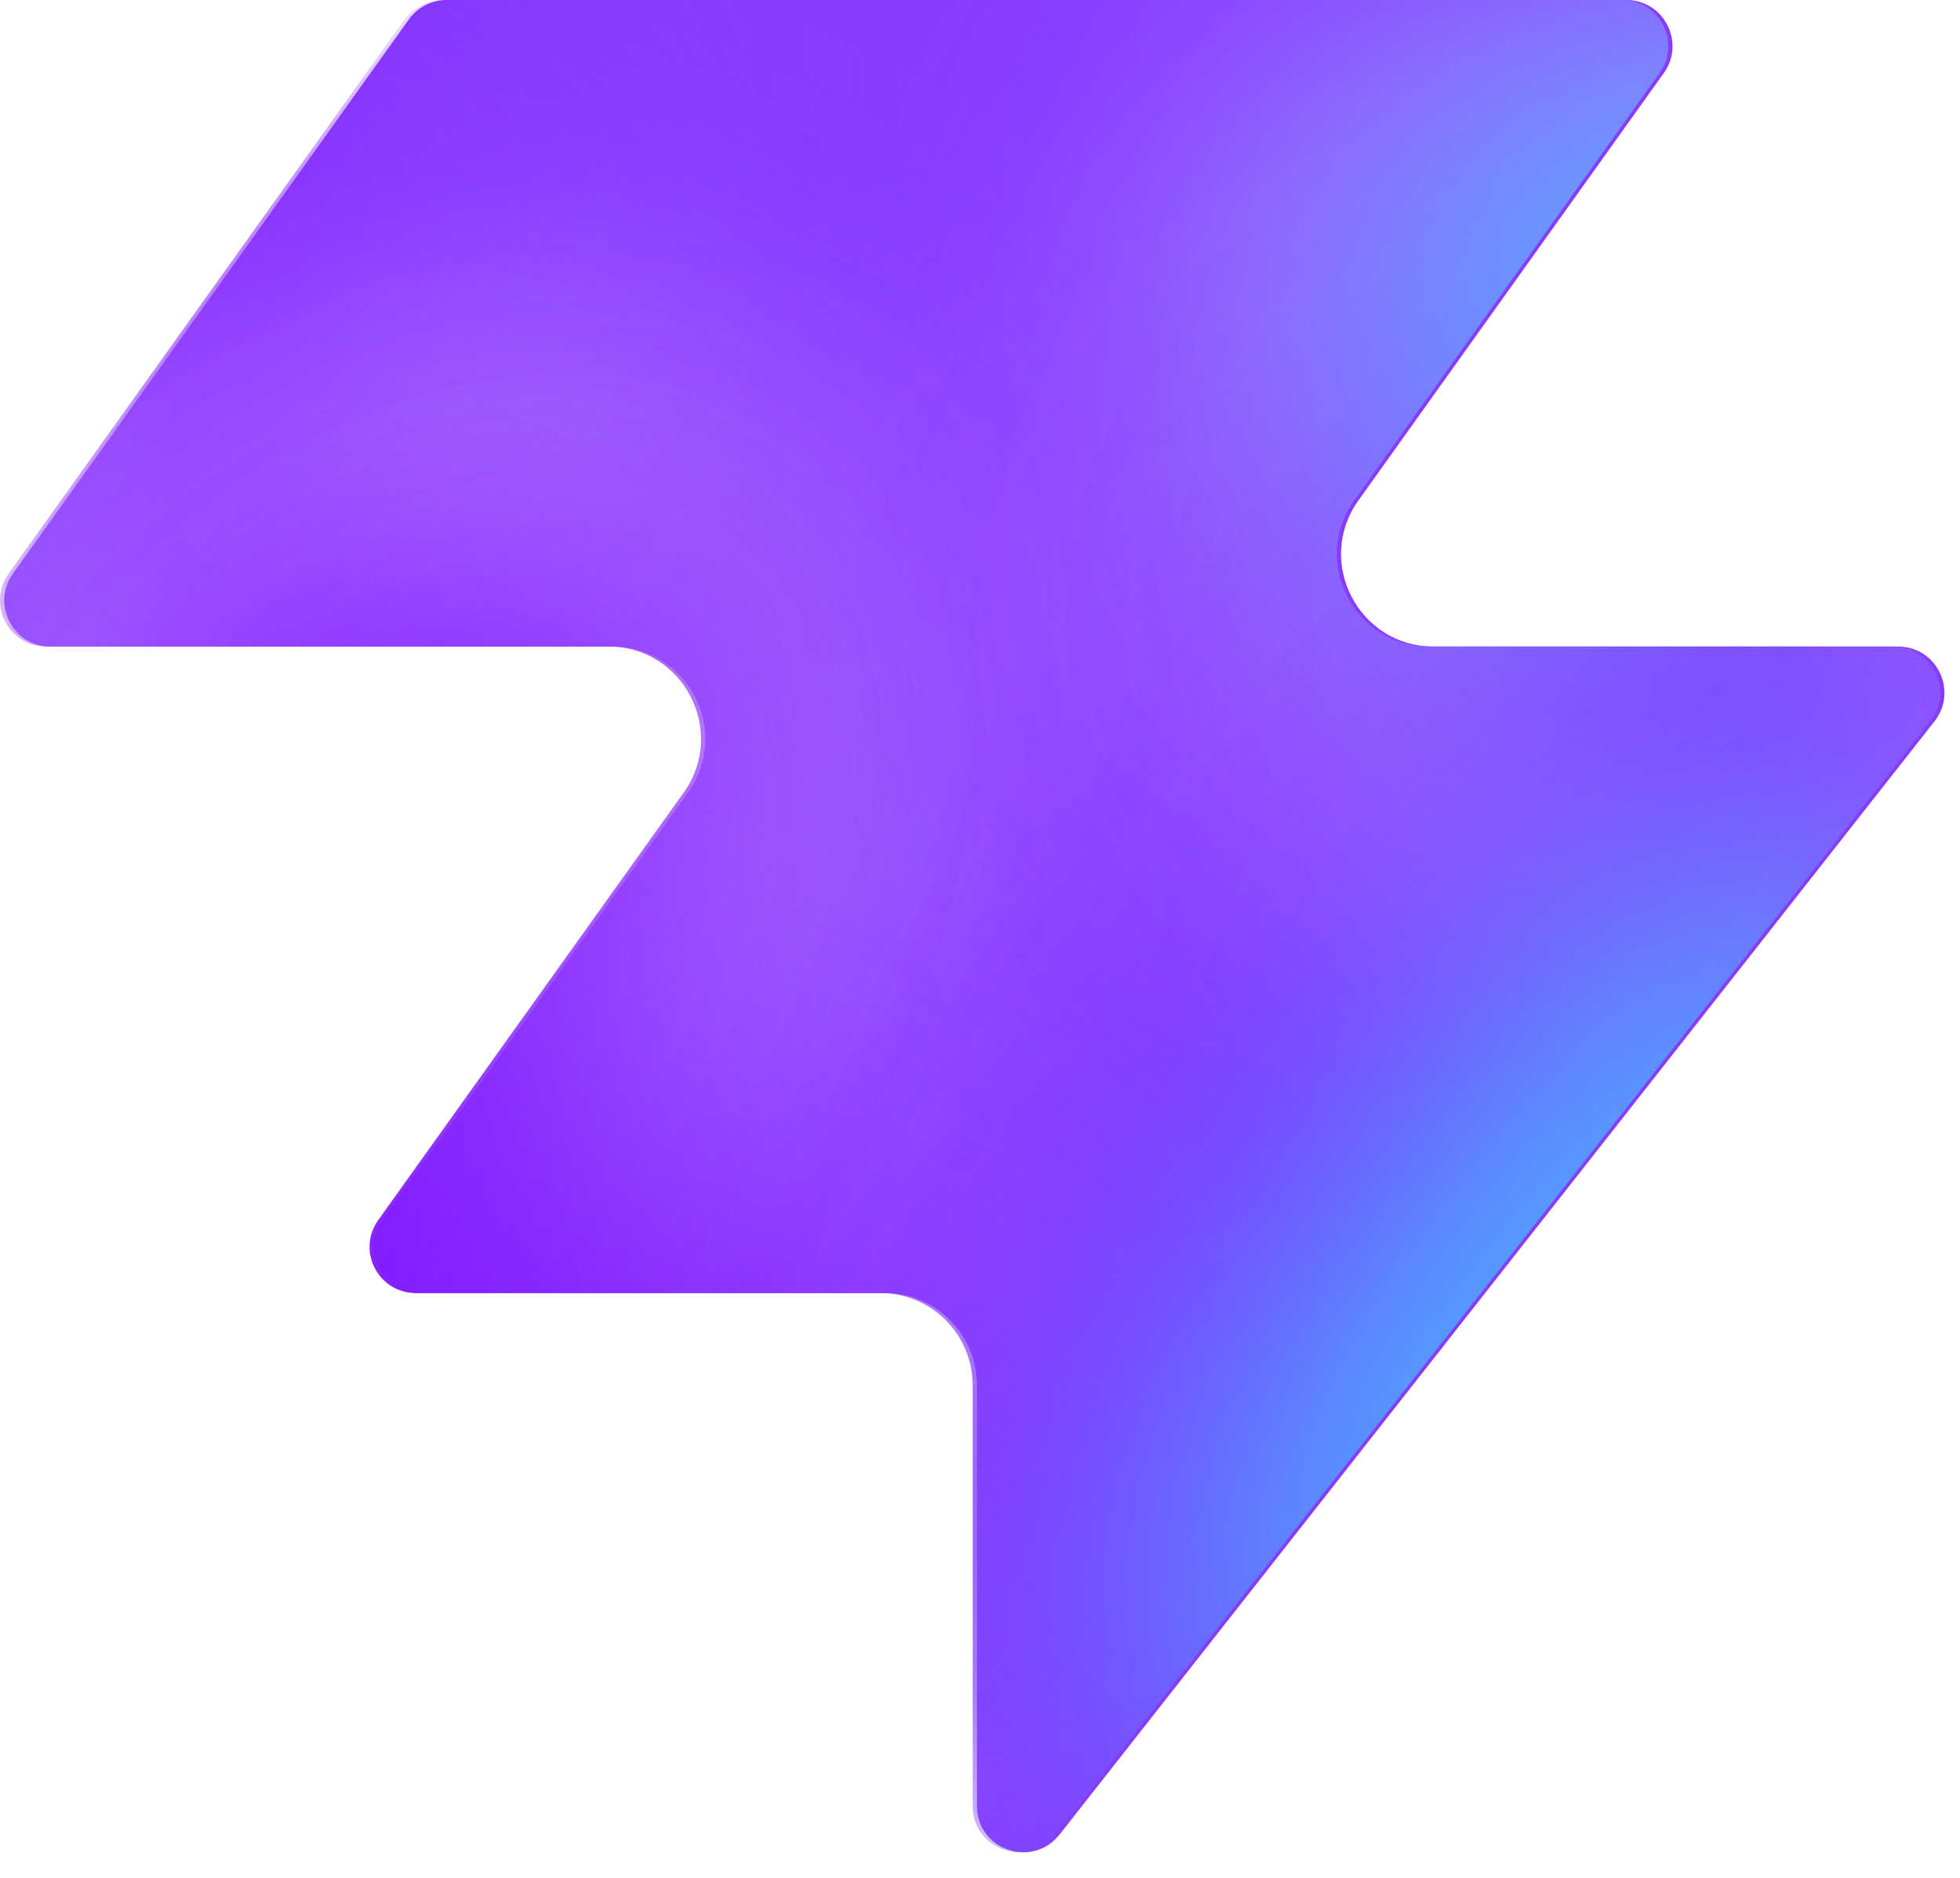
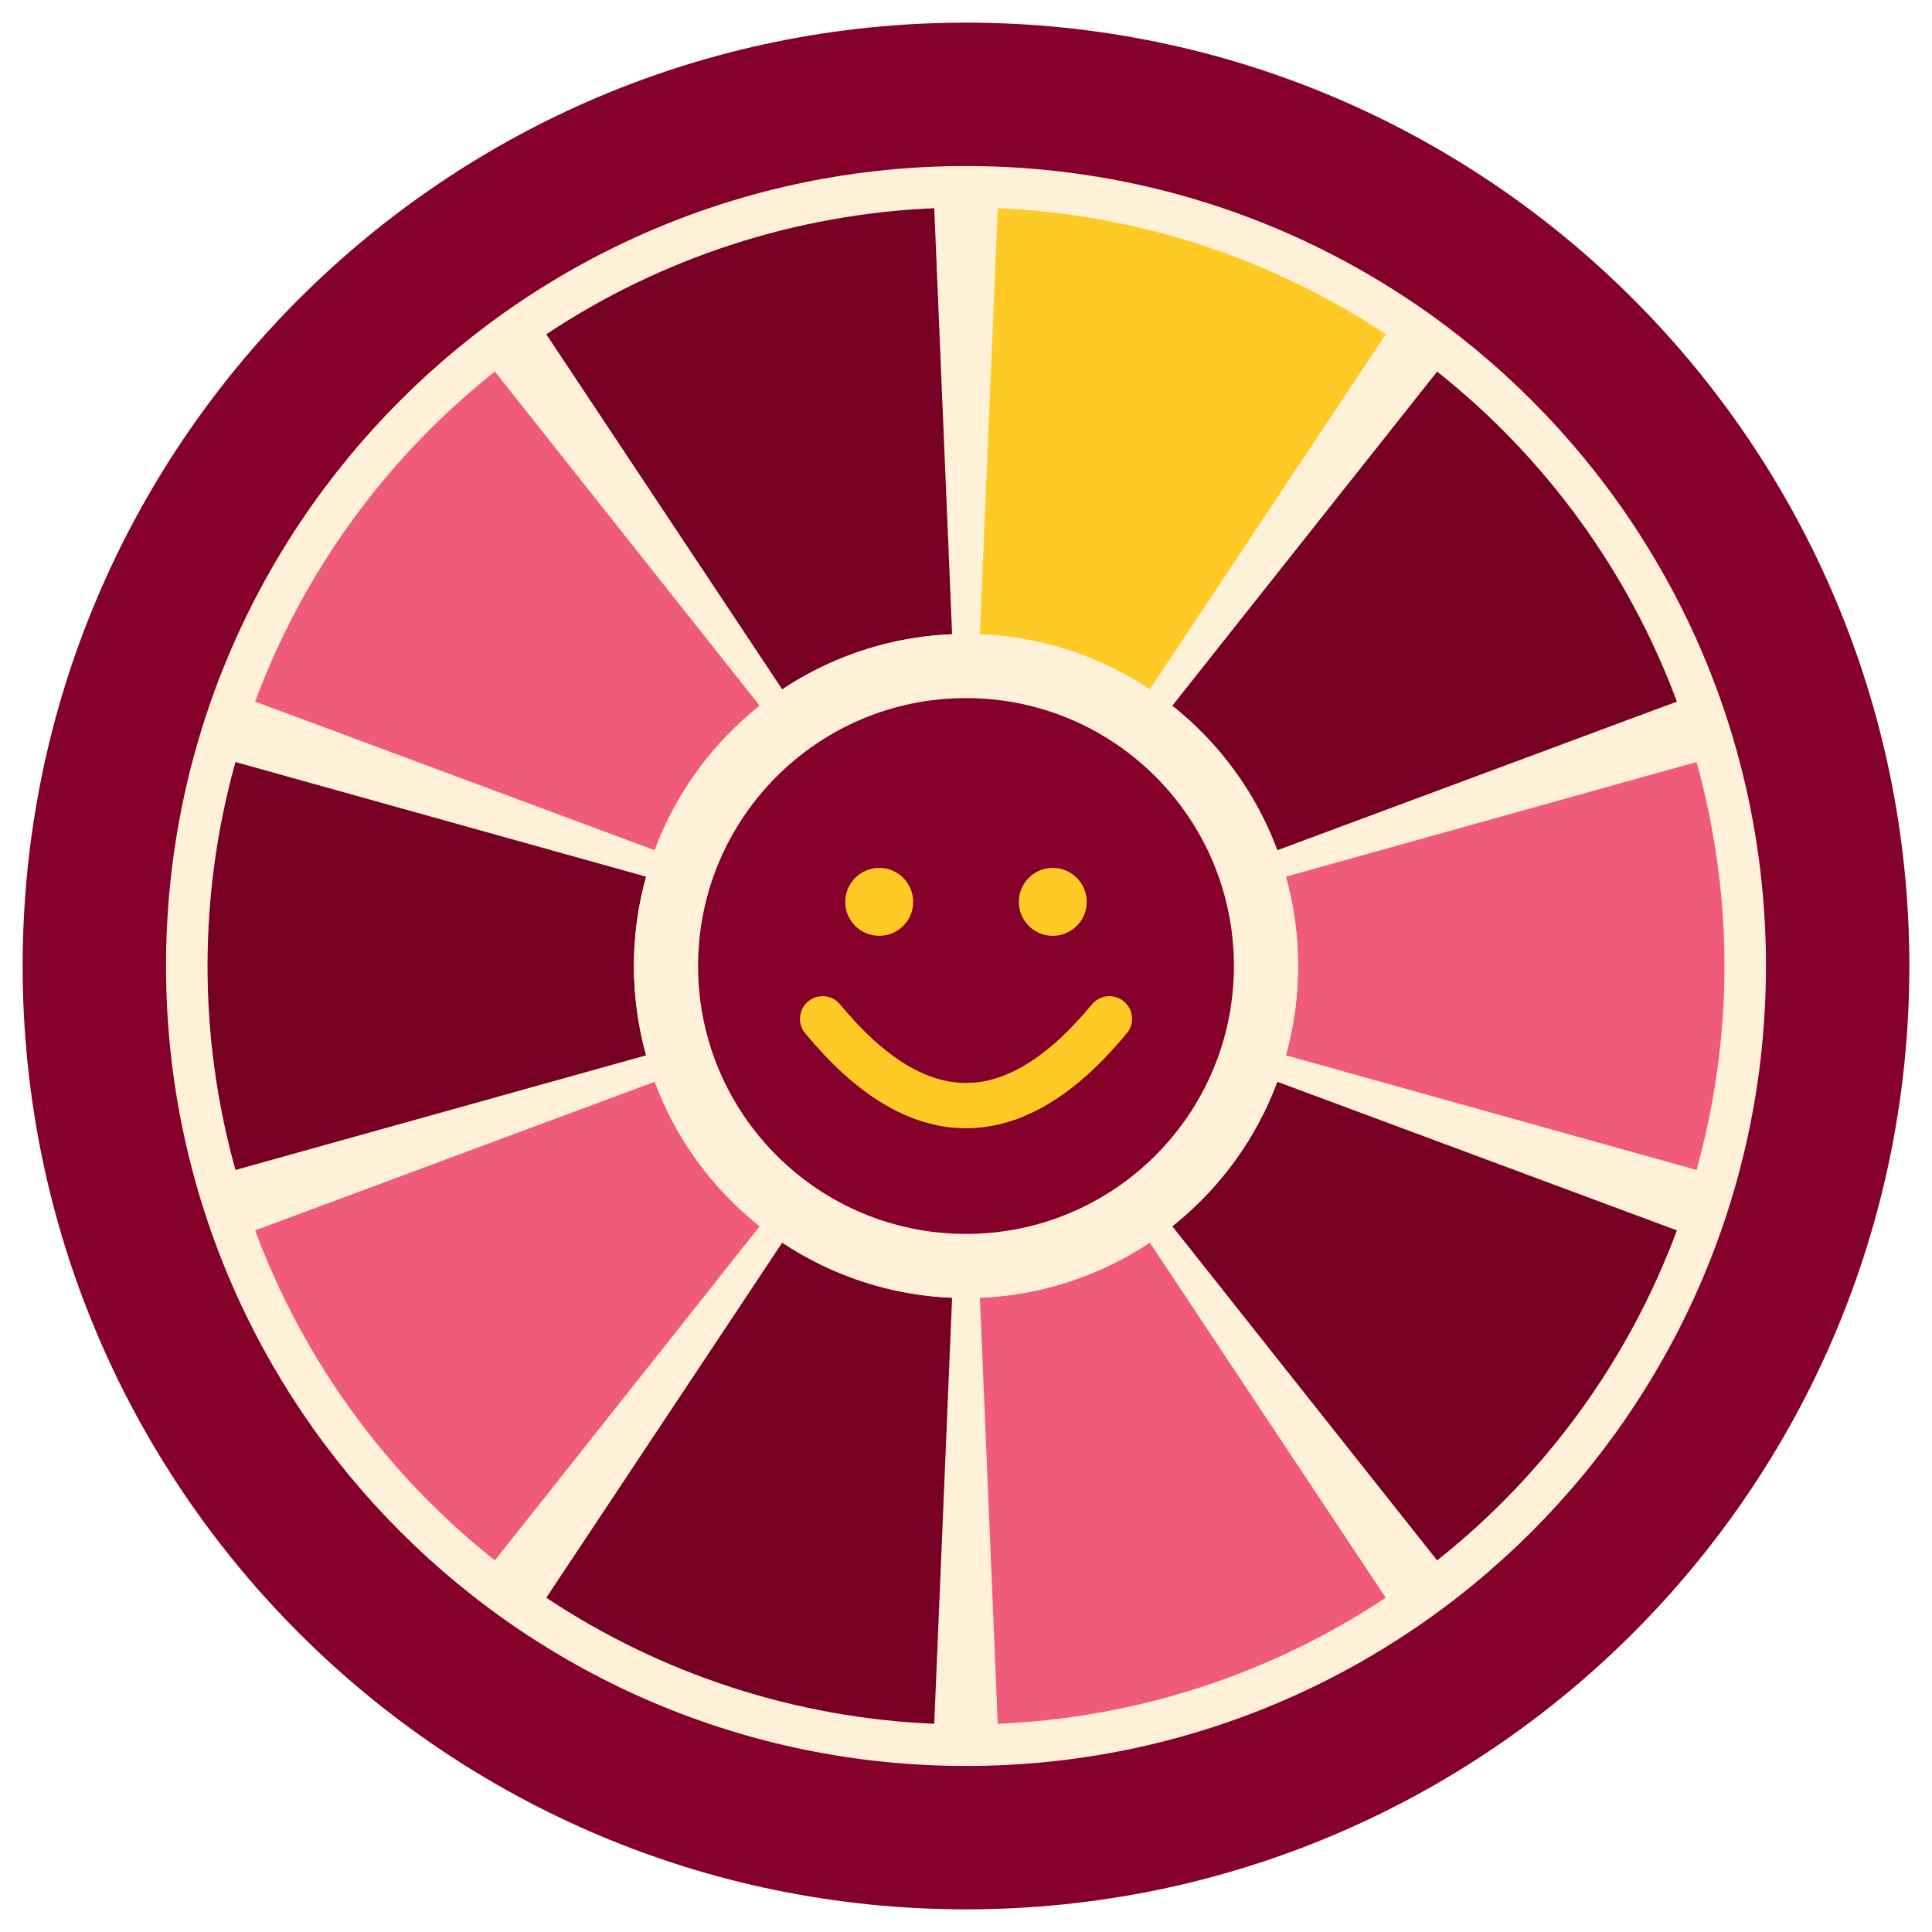
- <svg xmlns="http://www.w3.org/2000/svg" width="48" height="46" fill="none" viewBox="0 0 48 46">
-   <path fill="#863bff" d="M25.946 44.938c-.664.845-2.021.375-2.021-.698V33.937a2.26 2.26 0 0 0-2.262-2.262H10.287c-.92 0-1.456-1.04-.92-1.788l7.48-10.471c1.07-1.497 0-3.578-1.842-3.578H1.237c-.92 0-1.456-1.04-.92-1.788L10.013.474c.214-.297.556-.474.92-.474h28.894c.92 0 1.456 1.04.92 1.788l-7.48 10.471c-1.07 1.498 0 3.579 1.842 3.579h11.377c.943 0 1.473 1.088.89 1.83L25.947 44.94z" style="fill:#863bff;fill:color(display-p3 .525 .23 1);fill-opacity:1" />
-   <mask id="a" width="48" height="46" x="0" y="0" maskUnits="userSpaceOnUse" style="mask-type:alpha">
-     <path fill="#000" d="M25.842 44.938c-.664.844-2.021.375-2.021-.698V33.937a2.26 2.26 0 0 0-2.262-2.262H10.183c-.92 0-1.456-1.04-.92-1.788l7.48-10.471c1.07-1.498 0-3.579-1.842-3.579H1.133c-.92 0-1.456-1.04-.92-1.787L9.91.473c.214-.297.556-.474.92-.474h28.894c.92 0 1.456 1.04.92 1.788l-7.48 10.471c-1.07 1.498 0 3.578 1.842 3.578h11.377c.943 0 1.473 1.088.89 1.832L25.843 44.94z" style="fill:#000;fill-opacity:1" />
-   </mask>
-   <g mask="url(#a)">
-     <g filter="url(#b)">
-       <ellipse cx="5.508" cy="14.704" fill="#ede6ff" rx="5.508" ry="14.704" style="fill:#ede6ff;fill:color(display-p3 .927 .903 1);fill-opacity:1" transform="matrix(.00324 1 1 -.00324 -4.47 31.516)" />
-     </g>
-     <g filter="url(#c)">
-       <ellipse cx="10.399" cy="29.851" fill="#ede6ff" rx="10.399" ry="29.851" style="fill:#ede6ff;fill:color(display-p3 .927 .903 1);fill-opacity:1" transform="matrix(.00324 1 1 -.00324 -39.328 7.883)" />
-     </g>
-     <g filter="url(#d)">
-       <ellipse cx="5.508" cy="30.487" fill="#7e14ff" rx="5.508" ry="30.487" style="fill:#7e14ff;fill:color(display-p3 .492 .077 1);fill-opacity:1" transform="rotate(89.814 -25.913 -14.639)scale(1 -1)" />
-     </g>
-     <g filter="url(#e)">
-       <ellipse cx="5.508" cy="30.599" fill="#7e14ff" rx="5.508" ry="30.599" style="fill:#7e14ff;fill:color(display-p3 .492 .077 1);fill-opacity:1" transform="rotate(89.814 -32.644 -3.334)scale(1 -1)" />
-     </g>
-     <g filter="url(#f)">
-       <ellipse cx="5.508" cy="30.599" fill="#7e14ff" rx="5.508" ry="30.599" style="fill:#7e14ff;fill:color(display-p3 .492 .077 1);fill-opacity:1" transform="matrix(.00324 1 1 -.00324 -34.34 30.47)" />
-     </g>
-     <g filter="url(#g)">
-       <ellipse cx="14.072" cy="22.078" fill="#ede6ff" rx="14.072" ry="22.078" style="fill:#ede6ff;fill:color(display-p3 .927 .903 1);fill-opacity:1" transform="rotate(93.35 24.506 48.493)scale(-1 1)" />
-     </g>
-     <g filter="url(#h)">
-       <ellipse cx="3.47" cy="21.501" fill="#7e14ff" rx="3.47" ry="21.501" style="fill:#7e14ff;fill:color(display-p3 .492 .077 1);fill-opacity:1" transform="rotate(89.009 28.708 47.59)scale(-1 1)" />
-     </g>
-     <g filter="url(#i)">
-       <ellipse cx="3.47" cy="21.501" fill="#7e14ff" rx="3.47" ry="21.501" style="fill:#7e14ff;fill:color(display-p3 .492 .077 1);fill-opacity:1" transform="rotate(89.009 28.708 47.59)scale(-1 1)" />
-     </g>
-     <g filter="url(#j)">
-       <ellipse cx=".387" cy="8.972" fill="#7e14ff" rx="4.407" ry="29.108" style="fill:#7e14ff;fill:color(display-p3 .492 .077 1);fill-opacity:1" transform="rotate(39.51 .387 8.972)" />
-     </g>
-     <g filter="url(#k)">
-       <ellipse cx="47.523" cy="-6.092" fill="#7e14ff" rx="4.407" ry="29.108" style="fill:#7e14ff;fill:color(display-p3 .492 .077 1);fill-opacity:1" transform="rotate(37.892 47.523 -6.092)" />
-     </g>
-     <g filter="url(#l)">
-       <ellipse cx="41.412" cy="6.333" fill="#47bfff" rx="5.971" ry="9.665" style="fill:#47bfff;fill:color(display-p3 .28 .748 1);fill-opacity:1" transform="rotate(37.892 41.412 6.333)" />
-     </g>
-     <g filter="url(#m)">
-       <ellipse cx="-1.879" cy="38.332" fill="#7e14ff" rx="4.407" ry="29.108" style="fill:#7e14ff;fill:color(display-p3 .492 .077 1);fill-opacity:1" transform="rotate(37.892 -1.88 38.332)" />
-     </g>
-     <g filter="url(#n)">
-       <ellipse cx="-1.879" cy="38.332" fill="#7e14ff" rx="4.407" ry="29.108" style="fill:#7e14ff;fill:color(display-p3 .492 .077 1);fill-opacity:1" transform="rotate(37.892 -1.88 38.332)" />
-     </g>
-     <g filter="url(#o)">
-       <ellipse cx="35.651" cy="29.907" fill="#7e14ff" rx="4.407" ry="29.108" style="fill:#7e14ff;fill:color(display-p3 .492 .077 1);fill-opacity:1" transform="rotate(37.892 35.651 29.907)" />
-     </g>
-     <g filter="url(#p)">
-       <ellipse cx="38.418" cy="32.4" fill="#47bfff" rx="5.971" ry="15.297" style="fill:#47bfff;fill:color(display-p3 .28 .748 1);fill-opacity:1" transform="rotate(37.892 38.418 32.4)" />
-     </g>
-   </g>
-   <defs>
-     <filter id="b" width="60.045" height="41.654" x="-19.77" y="16.149" color-interpolation-filters="sRGB" filterUnits="userSpaceOnUse">
-       <feFlood flood-opacity="0" result="BackgroundImageFix" />
-       <feBlend in="SourceGraphic" in2="BackgroundImageFix" result="shape" />
-       <feGaussianBlur result="effect1_foregroundBlur_2002_17158" stdDeviation="7.659" />
-     </filter>
-     <filter id="c" width="90.34" height="51.437" x="-54.613" y="-7.533" color-interpolation-filters="sRGB" filterUnits="userSpaceOnUse">
-       <feFlood flood-opacity="0" result="BackgroundImageFix" />
-       <feBlend in="SourceGraphic" in2="BackgroundImageFix" result="shape" />
-       <feGaussianBlur result="effect1_foregroundBlur_2002_17158" stdDeviation="7.659" />
-     </filter>
-     <filter id="d" width="79.355" height="29.4" x="-49.64" y="2.03" color-interpolation-filters="sRGB" filterUnits="userSpaceOnUse">
-       <feFlood flood-opacity="0" result="BackgroundImageFix" />
-       <feBlend in="SourceGraphic" in2="BackgroundImageFix" result="shape" />
-       <feGaussianBlur result="effect1_foregroundBlur_2002_17158" stdDeviation="4.596" />
-     </filter>
-     <filter id="e" width="79.579" height="29.4" x="-45.045" y="20.029" color-interpolation-filters="sRGB" filterUnits="userSpaceOnUse">
-       <feFlood flood-opacity="0" result="BackgroundImageFix" />
-       <feBlend in="SourceGraphic" in2="BackgroundImageFix" result="shape" />
-       <feGaussianBlur result="effect1_foregroundBlur_2002_17158" stdDeviation="4.596" />
-     </filter>
-     <filter id="f" width="79.579" height="29.4" x="-43.513" y="21.178" color-interpolation-filters="sRGB" filterUnits="userSpaceOnUse">
-       <feFlood flood-opacity="0" result="BackgroundImageFix" />
-       <feBlend in="SourceGraphic" in2="BackgroundImageFix" result="shape" />
-       <feGaussianBlur result="effect1_foregroundBlur_2002_17158" stdDeviation="4.596" />
-     </filter>
-     <filter id="g" width="74.749" height="58.852" x="15.756" y="-17.901" color-interpolation-filters="sRGB" filterUnits="userSpaceOnUse">
-       <feFlood flood-opacity="0" result="BackgroundImageFix" />
-       <feBlend in="SourceGraphic" in2="BackgroundImageFix" result="shape" />
-       <feGaussianBlur result="effect1_foregroundBlur_2002_17158" stdDeviation="7.659" />
-     </filter>
-     <filter id="h" width="61.377" height="25.362" x="23.548" y="2.284" color-interpolation-filters="sRGB" filterUnits="userSpaceOnUse">
-       <feFlood flood-opacity="0" result="BackgroundImageFix" />
-       <feBlend in="SourceGraphic" in2="BackgroundImageFix" result="shape" />
-       <feGaussianBlur result="effect1_foregroundBlur_2002_17158" stdDeviation="4.596" />
-     </filter>
-     <filter id="i" width="61.377" height="25.362" x="23.548" y="2.284" color-interpolation-filters="sRGB" filterUnits="userSpaceOnUse">
-       <feFlood flood-opacity="0" result="BackgroundImageFix" />
-       <feBlend in="SourceGraphic" in2="BackgroundImageFix" result="shape" />
-       <feGaussianBlur result="effect1_foregroundBlur_2002_17158" stdDeviation="4.596" />
-     </filter>
-     <filter id="j" width="56.045" height="63.649" x="-27.636" y="-22.853" color-interpolation-filters="sRGB" filterUnits="userSpaceOnUse">
-       <feFlood flood-opacity="0" result="BackgroundImageFix" />
-       <feBlend in="SourceGraphic" in2="BackgroundImageFix" result="shape" />
-       <feGaussianBlur result="effect1_foregroundBlur_2002_17158" stdDeviation="4.596" />
-     </filter>
-     <filter id="k" width="54.814" height="64.646" x="20.116" y="-38.415" color-interpolation-filters="sRGB" filterUnits="userSpaceOnUse">
-       <feFlood flood-opacity="0" result="BackgroundImageFix" />
-       <feBlend in="SourceGraphic" in2="BackgroundImageFix" result="shape" />
-       <feGaussianBlur result="effect1_foregroundBlur_2002_17158" stdDeviation="4.596" />
-     </filter>
-     <filter id="l" width="33.541" height="35.313" x="24.641" y="-11.323" color-interpolation-filters="sRGB" filterUnits="userSpaceOnUse">
-       <feFlood flood-opacity="0" result="BackgroundImageFix" />
-       <feBlend in="SourceGraphic" in2="BackgroundImageFix" result="shape" />
-       <feGaussianBlur result="effect1_foregroundBlur_2002_17158" stdDeviation="4.596" />
-     </filter>
-     <filter id="m" width="54.814" height="64.646" x="-29.286" y="6.009" color-interpolation-filters="sRGB" filterUnits="userSpaceOnUse">
-       <feFlood flood-opacity="0" result="BackgroundImageFix" />
-       <feBlend in="SourceGraphic" in2="BackgroundImageFix" result="shape" />
-       <feGaussianBlur result="effect1_foregroundBlur_2002_17158" stdDeviation="4.596" />
-     </filter>
-     <filter id="n" width="54.814" height="64.646" x="-29.286" y="6.009" color-interpolation-filters="sRGB" filterUnits="userSpaceOnUse">
-       <feFlood flood-opacity="0" result="BackgroundImageFix" />
-       <feBlend in="SourceGraphic" in2="BackgroundImageFix" result="shape" />
-       <feGaussianBlur result="effect1_foregroundBlur_2002_17158" stdDeviation="4.596" />
-     </filter>
-     <filter id="o" width="54.814" height="64.646" x="8.244" y="-2.416" color-interpolation-filters="sRGB" filterUnits="userSpaceOnUse">
-       <feFlood flood-opacity="0" result="BackgroundImageFix" />
-       <feBlend in="SourceGraphic" in2="BackgroundImageFix" result="shape" />
-       <feGaussianBlur result="effect1_foregroundBlur_2002_17158" stdDeviation="4.596" />
-     </filter>
-     <filter id="p" width="39.409" height="43.623" x="18.713" y="10.588" color-interpolation-filters="sRGB" filterUnits="userSpaceOnUse">
-       <feFlood flood-opacity="0" result="BackgroundImageFix" />
-       <feBlend in="SourceGraphic" in2="BackgroundImageFix" result="shape" />
-       <feGaussianBlur result="effect1_foregroundBlur_2002_17158" stdDeviation="4.596" />
-     </filter>
-   </defs>
+ <svg xmlns="http://www.w3.org/2000/svg" width="512" height="512" viewBox="0 0 512 512" role="img" aria-label="Cineroleta: roleta com smile">
+   <circle cx="256" cy="256" r="250" fill="#85002B" />
+   <circle cx="256" cy="256" r="212" fill="#FFF1D7" />
+   <circle cx="256" cy="256" r="201" fill="#FFF1D7" />
+   <path d="M 259.685,168.077 L 264.417,55.176 A 201 201 0 0 1 367.232,88.583 L 304.698,182.703 A 88 88 0 0 0 259.685,168.077 Z" fill="#FFCA25" />
+   <path d="M 310.661,187.035 L 380.851,98.478 A 201 201 0 0 1 444.394,185.937 L 338.481,225.326 A 88 88 0 0 0 310.661,187.035 Z" fill="#770024" />
+   <path d="M 340.758,232.335 L 449.596,201.947 A 201 201 0 0 1 449.596,310.053 L 340.758,279.665 A 88 88 0 0 0 340.758,232.335 Z" fill="#F05B7A" />
+   <path d="M 338.481,286.674 L 444.394,326.063 A 201 201 0 0 1 380.851,413.522 L 310.661,324.965 A 88 88 0 0 0 338.481,286.674 Z" fill="#770024" />
+   <path d="M 304.698,329.297 L 367.232,423.417 A 201 201 0 0 1 264.417,456.824 L 259.685,343.923 A 88 88 0 0 0 304.698,329.297 Z" fill="#F05B7A" />
+   <path d="M 252.315,343.923 L 247.583,456.824 A 201 201 0 0 1 144.768,423.417 L 207.302,329.297 A 88 88 0 0 0 252.315,343.923 Z" fill="#770024" />
+   <path d="M 201.339,324.965 L 131.149,413.522 A 201 201 0 0 1 67.606,326.063 L 173.519,286.674 A 88 88 0 0 0 201.339,324.965 Z" fill="#F05B7A" />
+   <path d="M 171.242,279.665 L 62.404,310.053 A 201 201 0 0 1 62.404,201.947 L 171.242,232.335 A 88 88 0 0 0 171.242,279.665 Z" fill="#770024" />
+   <path d="M 173.519,225.326 L 67.606,185.937 A 201 201 0 0 1 131.149,98.478 L 201.339,187.035 A 88 88 0 0 0 173.519,225.326 Z" fill="#F05B7A" />
+   <path d="M 207.302,182.703 L 144.768,88.583 A 201 201 0 0 1 247.583,55.176 L 252.315,168.077 A 88 88 0 0 0 207.302,182.703 Z" fill="#770024" />
+   <circle cx="256" cy="256" r="88" fill="#FFF1D7" />
+   <circle cx="256" cy="256" r="71" fill="#85002B" />
+   <circle cx="233" cy="239" r="9" fill="#FFCA25" />
+   <circle cx="279" cy="239" r="9" fill="#FFCA25" />
+   <path d="M 218 270 Q 256 316 294 270" fill="none" stroke="#FFCA25" stroke-width="12" stroke-linecap="round" />
</svg>
